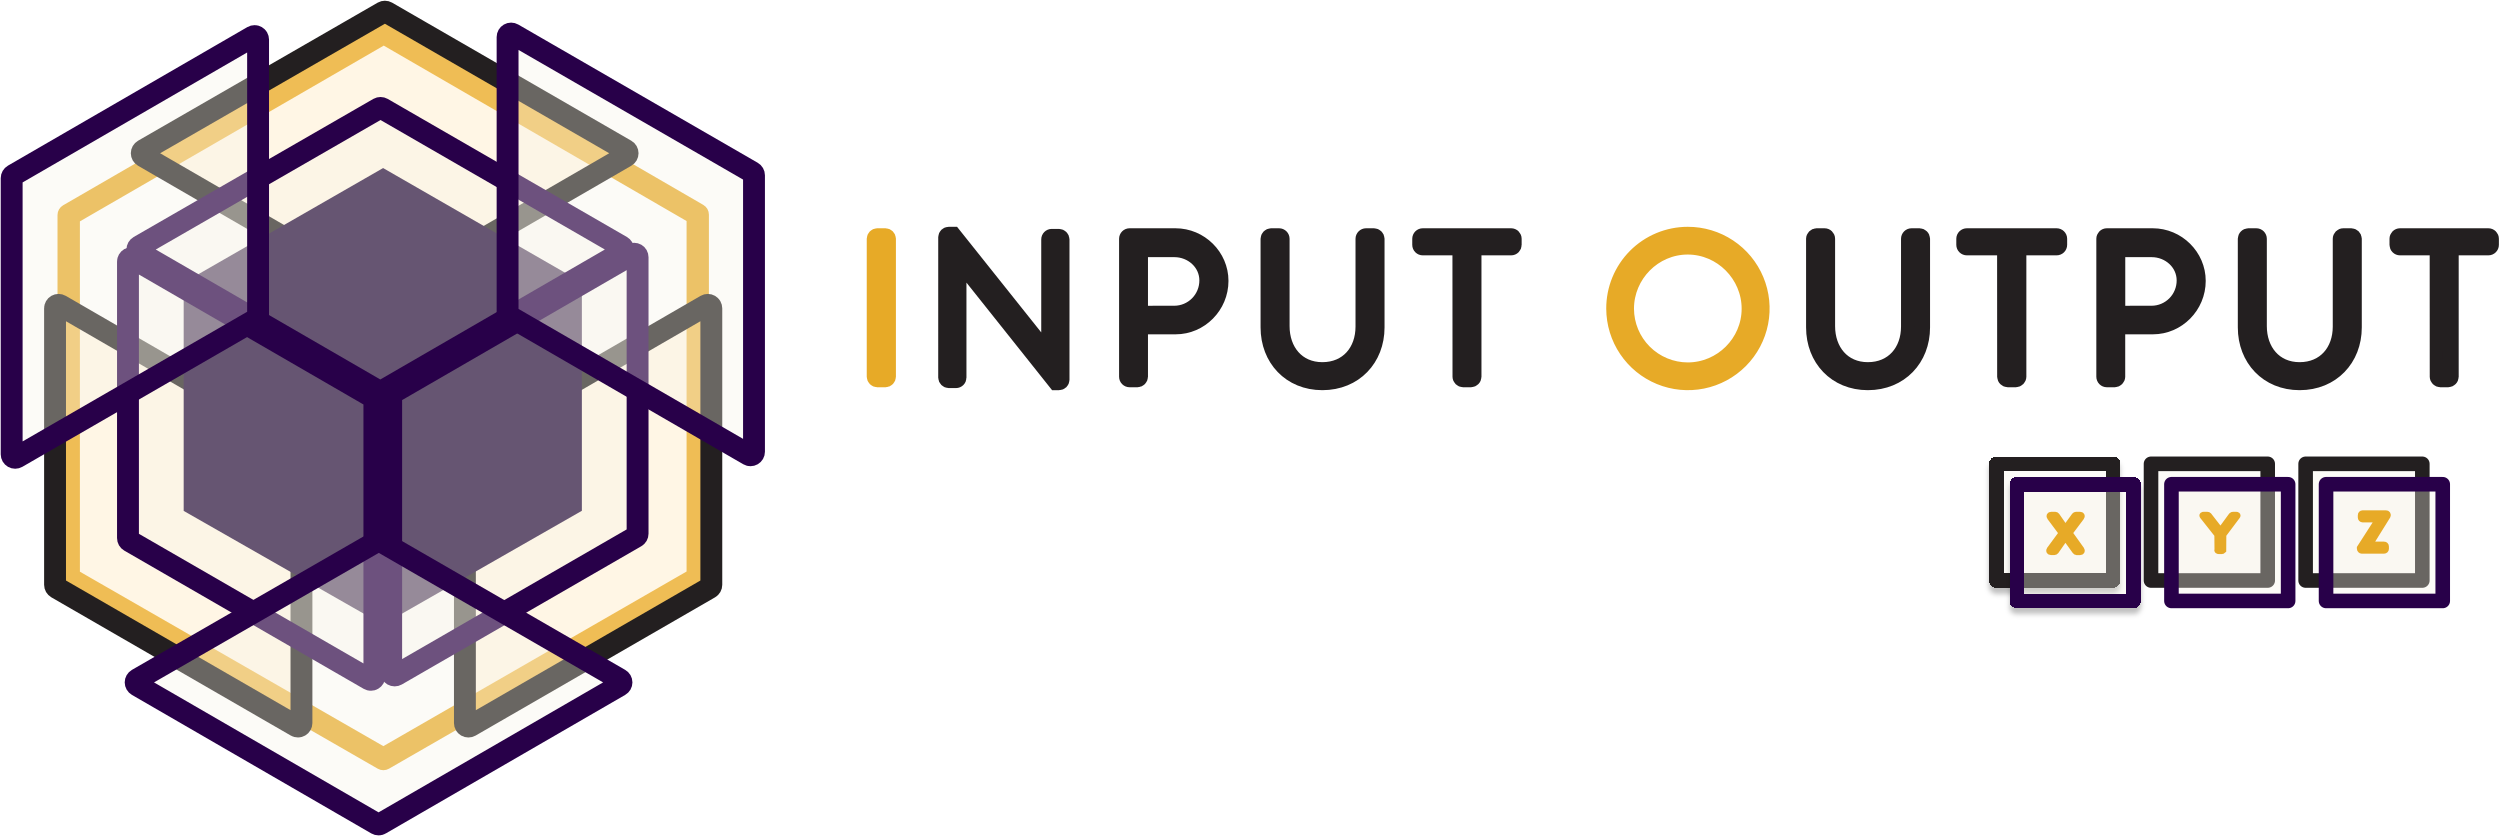
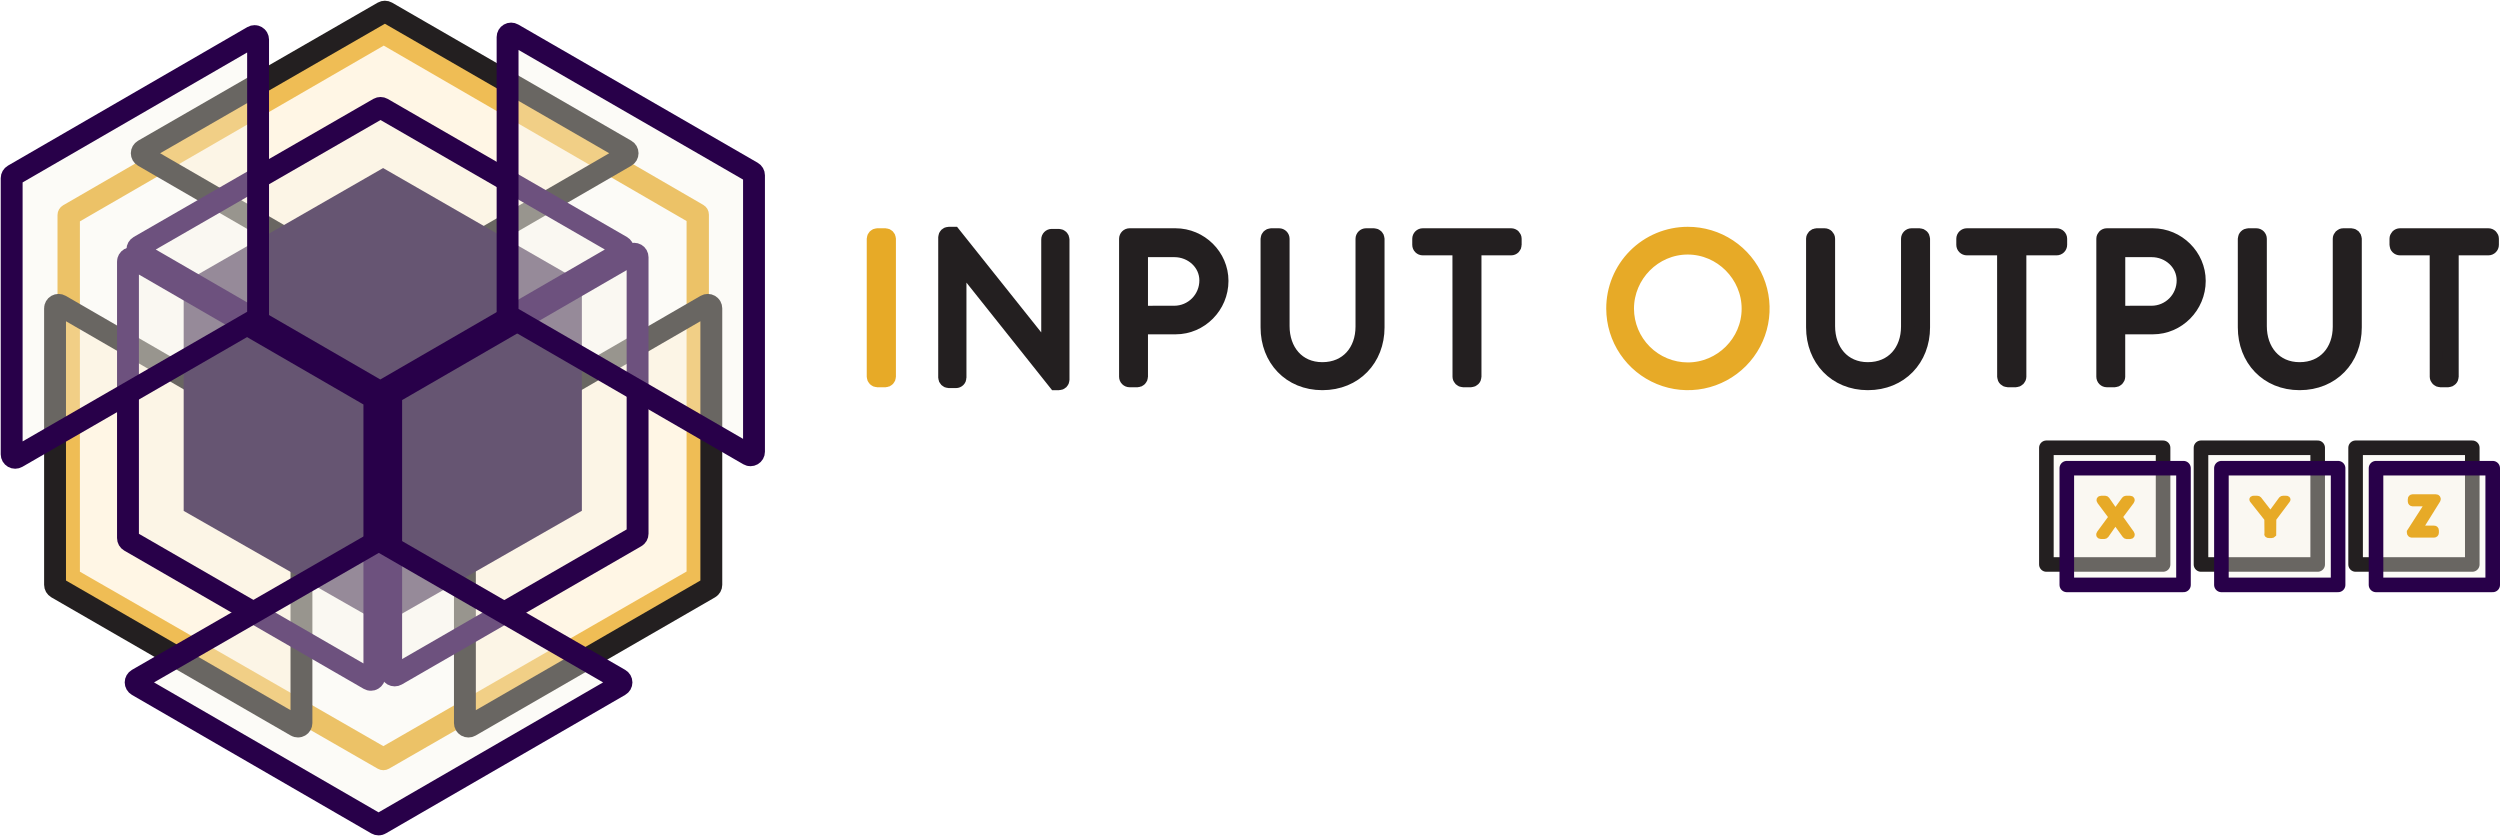
<svg xmlns="http://www.w3.org/2000/svg" width="1714" height="573" viewBox="0 0 1714 573" fill="none">
-   <g filter="url(#filter0_d_54:62)">
-     <path d="M1368.74 318V398H1448.74V318H1368.74Z" fill="#F8F3E9" fill-opacity="0.333" shape-rendering="crispEdges" />
-     <path d="M1368.74 318V398H1448.74V318H1368.74Z" stroke="#231F20" stroke-width="10" stroke-linejoin="round" shape-rendering="crispEdges" />
-   </g>
-   <path d="M1474.74 318V398H1554.74V318H1474.74Z" fill="#F8F3E9" fill-opacity="0.333" stroke="#231F20" stroke-width="10" stroke-linejoin="round" />
-   <path d="M1580.74 318V398H1660.74V318H1580.74Z" fill="#F8F3E9" fill-opacity="0.333" stroke="#231F20" stroke-width="10" stroke-linejoin="round" />
-   <g filter="url(#filter1_d_54:62)">
-     <path d="M1382.74 332V412H1462.74V332H1382.74Z" fill="#F8F3E9" fill-opacity="0.333" shape-rendering="crispEdges" />
-     <path d="M1382.74 332V412H1462.74V332H1382.74Z" stroke="#280049" stroke-width="10" stroke-linejoin="round" shape-rendering="crispEdges" />
-   </g>
-   <path d="M1488.74 332V412H1568.74V332H1488.74Z" fill="#F8F3E9" fill-opacity="0.333" stroke="#280049" stroke-width="10" stroke-linejoin="round" />
-   <path d="M1594.74 332V412H1674.74V332H1594.74Z" fill="#F8F3E9" fill-opacity="0.333" stroke="#280049" stroke-width="10" stroke-linejoin="round" />
+   <path d="M1403 307V387H1483V307H1403Z" fill="#F8F3E9" fill-opacity="0.333" stroke="#231F20" stroke-width="10" stroke-linejoin="round" />
+   <path d="M1509 307V387H1589V307H1509Z" fill="#F8F3E9" fill-opacity="0.333" stroke="#231F20" stroke-width="10" stroke-linejoin="round" />
+   <path d="M1615 307V387H1695V307H1615Z" fill="#F8F3E9" fill-opacity="0.333" stroke="#231F20" stroke-width="10" stroke-linejoin="round" />
+   <path d="M1417 321V401H1497V321H1417Z" fill="#F8F3E9" fill-opacity="0.333" stroke="#280049" stroke-width="10" stroke-linejoin="round" />
+   <path d="M1523 321V401H1603V321H1523Z" fill="#F8F3E9" fill-opacity="0.333" stroke="#280049" stroke-width="10" stroke-linejoin="round" />
+   <path d="M1629 321V401H1709V321H1629Z" fill="#F8F3E9" fill-opacity="0.333" stroke="#280049" stroke-width="10" stroke-linejoin="round" />
+   <path d="M1652.26 364.625L1664.74 345.205V345.016H1654.04C1653.73 345.003 1653.44 344.869 1653.22 344.643C1653.01 344.416 1652.89 344.116 1652.9 343.805V342.215C1652.89 342.061 1652.92 341.906 1652.97 341.761C1653.03 341.616 1653.11 341.483 1653.21 341.37C1653.32 341.257 1653.45 341.167 1653.59 341.104C1653.73 341.042 1653.88 341.008 1654.04 341.006H1670.04C1670.25 340.985 1670.46 341.023 1670.65 341.115C1670.84 341.208 1671 341.351 1671.11 341.53C1671.23 341.708 1671.29 341.914 1671.29 342.125C1671.29 342.337 1671.24 342.544 1671.13 342.726L1658.97 362.266V362.465H1668.77C1668.93 362.458 1669.09 362.485 1669.24 362.542C1669.39 362.6 1669.52 362.688 1669.64 362.801C1669.75 362.913 1669.84 363.048 1669.9 363.197C1669.96 363.346 1669.99 363.506 1669.98 363.666V365.266C1669.98 365.586 1669.85 365.894 1669.63 366.121C1669.4 366.348 1669.09 366.476 1668.77 366.476H1653.49C1653.17 366.463 1652.87 366.332 1652.65 366.107C1652.42 365.883 1652.29 365.582 1652.28 365.266L1652.26 364.625Z" fill="#E7AA27" stroke="#E7AA27" stroke-width="4.25" stroke-miterlimit="10" />
+   <path d="M1447.86 354.47L1439.78 343.65C1439.14 342.82 1439.52 342 1440.61 342H1443.28C1443.47 342.005 1443.66 342.053 1443.84 342.142C1444.01 342.23 1444.16 342.356 1444.28 342.51L1450.28 351.16H1450.34L1456.64 342.51C1456.76 342.357 1456.91 342.232 1457.08 342.143C1457.25 342.055 1457.44 342.006 1457.64 342H1460.32C1461.4 342 1461.78 342.82 1461.14 343.65L1453.06 354.41L1461.21 365.81C1461.78 366.63 1461.4 367.46 1460.38 367.46H1458.02C1457.83 367.436 1457.65 367.373 1457.48 367.275C1457.32 367.177 1457.18 367.046 1457.07 366.89L1450.32 357.53H1450.26L1443.73 366.91C1443.61 367.063 1443.46 367.188 1443.28 367.276C1443.11 367.364 1442.92 367.413 1442.73 367.42H1440.37C1439.29 367.42 1438.97 366.59 1439.54 365.77L1447.86 354.47Z" fill="#E7AA27" stroke="#E7AA27" stroke-width="4.25" stroke-miterlimit="10" />
+   <path d="M1544.39 342.752C1544.06 342.312 1544.39 342.002 1545.21 342.002H1547.61C1547.78 341.992 1547.95 342.021 1548.11 342.087C1548.27 342.153 1548.41 342.254 1548.53 342.382L1556.61 352.802H1556.66L1564.3 342.382C1564.41 342.258 1564.56 342.16 1564.72 342.095C1564.87 342.029 1565.04 341.998 1565.22 342.002H1567.3C1568.11 342.002 1568.5 342.342 1568.11 342.792L1558.51 355.592L1558.44 366.352C1558.32 366.476 1558.17 366.576 1558.01 366.644C1557.85 366.713 1557.68 366.75 1557.51 366.752H1555.51C1554.69 366.752 1554.26 366.382 1554.64 365.902L1554.55 355.602L1544.39 342.752Z" fill="#E7AA27" stroke="#E7AA27" stroke-width="4.25" stroke-miterlimit="10" />
  <path d="M598.74 163.71C598.764 162.999 599.053 162.323 599.55 161.82C600.047 161.317 600.714 161.024 601.416 161H607.064C607.766 161.024 608.434 161.317 608.931 161.82C609.427 162.323 609.717 162.999 609.74 163.71V258.282C609.717 258.994 609.428 259.671 608.931 260.175C608.434 260.68 607.767 260.974 607.064 261H601.416C600.713 260.974 600.046 260.68 599.549 260.175C599.053 259.671 598.764 258.994 598.74 258.282V163.71Z" fill="#E7AA27" stroke="#E7AA27" stroke-width="9" stroke-miterlimit="10" />
  <path d="M647.747 162.561C647.781 161.866 648.081 161.211 648.584 160.734C649.086 160.257 649.753 159.994 650.444 160H653.991L718.092 240.401H718.375V164.148C718.377 163.428 718.663 162.737 719.17 162.229C719.677 161.72 720.363 161.434 721.079 161.434H726.036C726.745 161.458 727.418 161.751 727.92 162.255C728.422 162.759 728.715 163.435 728.74 164.148V260.425C728.712 261.124 728.413 261.784 727.908 262.265C727.403 262.746 726.732 263.01 726.036 263H723.478L658.243 181.062H658.098V258.852C658.099 259.209 658.03 259.562 657.895 259.893C657.76 260.223 657.561 260.523 657.311 260.776C657.06 261.028 656.762 261.229 656.435 261.366C656.107 261.503 655.756 261.573 655.401 261.573H650.444C649.734 261.549 649.06 261.255 648.558 260.75C648.056 260.244 647.764 259.566 647.74 258.852L647.747 162.561Z" fill="#231F20" stroke="#231F20" stroke-width="9" stroke-miterlimit="10" />
  <path d="M771.74 163.71C771.74 163.354 771.81 163.002 771.946 162.673C772.081 162.344 772.28 162.046 772.531 161.794C772.781 161.542 773.079 161.343 773.406 161.206C773.734 161.07 774.085 161 774.439 161H805.871C823.373 161 837.74 175.283 837.74 192.568C837.74 210.284 823.373 224.713 806.017 224.713H782.55V258.282C782.526 258.996 782.234 259.673 781.731 260.178C781.229 260.682 780.554 260.976 779.844 261H774.439C774.084 261 773.732 260.93 773.405 260.793C773.077 260.656 772.779 260.456 772.528 260.204C772.277 259.951 772.079 259.651 771.944 259.322C771.808 258.992 771.739 258.639 771.74 258.282V163.71ZM805.166 214.12C810.915 214.089 816.418 211.771 820.47 207.674C824.522 203.578 826.793 198.035 826.785 192.261C826.785 180.689 816.827 171.805 805.166 171.805H782.55V214.141L805.166 214.12Z" fill="#231F20" stroke="#231F20" stroke-width="9" stroke-miterlimit="10" />
  <path d="M868.74 163.726C868.764 163.01 869.058 162.331 869.563 161.825C870.069 161.319 870.747 161.024 871.461 161H876.91C877.632 161 878.325 161.287 878.837 161.798C879.348 162.309 879.636 163.002 879.638 163.726V223.634C879.638 240.018 889.818 252.802 906.597 252.802C923.516 252.802 933.842 240.312 933.842 223.928V163.726C933.844 163.002 934.132 162.309 934.644 161.798C935.155 161.287 935.848 161 936.57 161H942.019C942.733 161.024 943.412 161.319 943.917 161.825C944.422 162.331 944.716 163.01 944.74 163.726V224.501C944.74 246.337 929.259 263 906.605 263C884.09 263 868.748 246.337 868.748 224.501L868.74 163.726Z" fill="#231F20" stroke="#231F20" stroke-width="9" stroke-miterlimit="10" />
  <path d="M1000.29 170.57H975.458C975.101 170.571 974.747 170.502 974.417 170.366C974.087 170.229 973.787 170.029 973.534 169.777C973.282 169.524 973.081 169.224 972.945 168.894C972.809 168.564 972.739 168.21 972.74 167.853V163.71C972.74 163.354 972.811 163.001 972.947 162.671C973.084 162.342 973.284 162.043 973.537 161.791C973.789 161.54 974.089 161.34 974.418 161.204C974.748 161.068 975.101 160.999 975.458 161H1036.03C1036.75 161 1037.44 161.286 1037.95 161.794C1038.45 162.302 1038.74 162.992 1038.74 163.71V167.853C1038.74 168.209 1038.67 168.563 1038.54 168.892C1038.4 169.222 1038.2 169.522 1037.95 169.774C1037.7 170.026 1037.4 170.227 1037.07 170.363C1036.74 170.5 1036.39 170.57 1036.03 170.57H1011.19V258.282C1011.17 258.994 1010.88 259.671 1010.37 260.175C1009.87 260.68 1009.2 260.974 1008.48 261H1003.06C1002.34 260.976 1001.67 260.682 1001.16 260.178C1000.66 259.673 1000.36 258.996 1000.34 258.282L1000.29 170.57Z" fill="#231F20" stroke="#231F20" stroke-width="9" stroke-miterlimit="10" />
  <path d="M1157.09 160C1167.28 159.971 1177.25 162.964 1185.73 168.599C1194.22 174.234 1200.84 182.259 1204.76 191.658C1208.69 201.058 1209.74 211.411 1207.78 221.406C1205.82 231.402 1200.94 240.592 1193.76 247.815C1186.57 255.038 1177.41 259.968 1167.43 261.983C1157.44 263.997 1147.08 263.006 1137.66 259.134C1128.24 255.261 1120.18 248.682 1114.5 240.228C1108.82 231.774 1105.77 221.825 1105.74 211.639C1105.71 204.873 1107.01 198.167 1109.58 191.906C1112.15 185.645 1115.92 179.953 1120.69 175.155C1125.46 170.357 1131.14 166.549 1137.38 163.948C1143.63 161.348 1150.33 160.006 1157.09 160V160ZM1157.09 252.978C1179.84 252.978 1198.57 234.383 1198.57 211.639C1198.57 188.896 1179.84 170.015 1157.09 170.015C1134.35 170.015 1115.76 188.896 1115.76 211.639C1115.78 222.594 1120.15 233.092 1127.9 240.838C1135.64 248.585 1146.14 252.949 1157.09 252.978V252.978Z" fill="#E7AA27" stroke="#E7AA27" stroke-width="9" stroke-miterlimit="10" />
  <path d="M1242.74 163.726C1242.76 163.01 1243.06 162.331 1243.56 161.825C1244.07 161.319 1244.75 161.024 1245.46 161H1250.91C1251.27 160.999 1251.62 161.069 1251.95 161.205C1252.28 161.342 1252.58 161.543 1252.84 161.796C1253.09 162.049 1253.29 162.35 1253.43 162.681C1253.57 163.012 1253.64 163.367 1253.64 163.726V223.634C1253.64 240.018 1263.82 252.802 1280.59 252.802C1297.52 252.802 1307.84 240.312 1307.84 223.928V163.726C1307.84 163.002 1308.13 162.309 1308.64 161.798C1309.15 161.287 1309.84 161 1310.56 161H1316.01C1316.73 161.024 1317.41 161.318 1317.91 161.824C1318.42 162.33 1318.71 163.01 1318.74 163.726V224.501C1318.74 246.337 1303.25 263 1280.61 263C1258.1 263 1242.75 246.337 1242.75 224.501L1242.74 163.726Z" fill="#231F20" stroke="#231F20" stroke-width="9" stroke-miterlimit="10" />
  <path d="M1373.71 170.57H1348.5C1347.77 170.57 1347.07 170.284 1346.55 169.774C1346.03 169.265 1345.74 168.574 1345.74 167.853V163.71C1345.74 162.991 1346.03 162.302 1346.55 161.793C1347.07 161.285 1347.77 161 1348.5 161H1409.99C1410.72 161 1411.42 161.286 1411.93 161.794C1412.45 162.302 1412.74 162.992 1412.74 163.71V167.853C1412.74 168.209 1412.67 168.563 1412.53 168.892C1412.4 169.222 1412.19 169.522 1411.94 169.774C1411.68 170.026 1411.38 170.227 1411.04 170.363C1410.71 170.5 1410.35 170.57 1409.99 170.57H1384.77V258.282C1384.75 258.994 1384.45 259.671 1383.94 260.175C1383.43 260.68 1382.74 260.974 1382.02 261H1376.51C1375.79 260.976 1375.1 260.682 1374.59 260.178C1374.07 259.673 1373.78 258.996 1373.75 258.282L1373.71 170.57Z" fill="#231F20" stroke="#231F20" stroke-width="9" stroke-miterlimit="10" />
  <path d="M1441.74 163.71C1441.74 162.991 1442.03 162.302 1442.54 161.793C1443.04 161.285 1443.73 161 1444.45 161H1475.88C1493.34 161 1507.74 175.283 1507.74 192.568C1507.74 210.284 1493.37 224.713 1476.02 224.713H1452.55V258.282C1452.53 258.994 1452.23 259.671 1451.73 260.175C1451.23 260.68 1450.56 260.974 1449.85 261H1444.45C1444.09 261 1443.74 260.93 1443.41 260.793C1443.08 260.657 1442.78 260.456 1442.53 260.204C1442.28 259.952 1442.08 259.652 1441.95 259.322C1441.81 258.993 1441.74 258.639 1441.74 258.282V163.71ZM1475.2 214.12C1480.95 214.089 1486.45 211.771 1490.51 207.674C1494.56 203.578 1496.83 198.035 1496.82 192.261C1496.82 180.689 1486.86 171.805 1475.2 171.805H1452.58V214.141L1475.2 214.12Z" fill="#231F20" stroke="#231F20" stroke-width="9" stroke-miterlimit="10" />
  <path d="M1538.74 163.726C1538.77 163.01 1539.06 162.33 1539.57 161.824C1540.07 161.318 1540.75 161.024 1541.47 161H1546.92C1547.64 161 1548.33 161.287 1548.84 161.798C1549.35 162.309 1549.64 163.002 1549.64 163.726V223.634C1549.64 240.018 1559.82 252.802 1576.6 252.802C1593.52 252.802 1603.84 240.312 1603.84 223.928V163.726C1603.84 163.367 1603.91 163.012 1604.05 162.681C1604.19 162.35 1604.39 162.049 1604.64 161.796C1604.9 161.543 1605.2 161.342 1605.53 161.205C1605.86 161.069 1606.21 160.999 1606.57 161H1612.02C1612.73 161.024 1613.41 161.319 1613.92 161.825C1614.42 162.331 1614.72 163.01 1614.74 163.726V224.501C1614.74 246.337 1599.25 263 1576.61 263C1554.1 263 1538.75 246.337 1538.75 224.501L1538.74 163.726Z" fill="#231F20" stroke="#231F20" stroke-width="9" stroke-miterlimit="10" />
  <path d="M1670.29 170.57H1645.45C1645.09 170.57 1644.74 170.5 1644.41 170.363C1644.08 170.227 1643.78 170.026 1643.53 169.774C1643.28 169.522 1643.08 169.222 1642.94 168.892C1642.81 168.563 1642.74 168.209 1642.74 167.853V163.71C1642.74 162.992 1643.03 162.302 1643.53 161.794C1644.04 161.286 1644.73 161 1645.45 161H1706.02C1706.74 161 1707.43 161.285 1707.94 161.793C1708.45 162.302 1708.74 162.991 1708.74 163.71V167.853C1708.74 168.574 1708.45 169.265 1707.94 169.774C1707.43 170.284 1706.74 170.57 1706.02 170.57H1681.18V258.282C1681.16 258.996 1680.87 259.673 1680.36 260.178C1679.86 260.682 1679.18 260.976 1678.47 261H1673.04C1672.33 260.974 1671.65 260.68 1671.15 260.175C1670.64 259.671 1670.35 258.994 1670.33 258.282L1670.29 170.57Z" fill="#231F20" stroke="#231F20" stroke-width="9" stroke-miterlimit="10" />
  <path d="M262.83 523.555C262.275 523.556 261.731 523.411 261.25 523.135L45.53 399.135C45.045 398.858 44.642 398.458 44.361 397.975C44.08 397.492 43.931 396.944 43.93 396.385V147.385C43.932 146.829 44.08 146.284 44.359 145.803C44.638 145.323 45.038 144.923 45.52 144.645L261.52 19.645C262.003 19.365 262.551 19.218 263.11 19.218C263.668 19.218 264.217 19.365 264.7 19.645L479.95 144.385C480.431 144.665 480.831 145.066 481.108 145.549C481.386 146.031 481.531 146.579 481.53 147.135V396.285C481.53 396.843 481.383 397.391 481.104 397.874C480.825 398.357 480.423 398.757 479.94 399.035L264.41 523.135C263.929 523.411 263.384 523.556 262.83 523.555V523.555ZM50.28 394.555L262.83 516.745L475.22 394.425V148.955L263.09 26.065L50.28 149.185V394.555Z" fill="#E7AA27" stroke="#E7AA27" stroke-width="9" stroke-miterlimit="10" />
  <path d="M319.94 497.812C319.577 497.602 319.274 497.3 319.064 496.937C318.853 496.574 318.742 496.162 318.74 495.742V306.392C318.74 305.971 318.85 305.559 319.061 305.195C319.272 304.831 319.575 304.53 319.94 304.322L484.09 209.322C484.453 209.111 484.866 209 485.285 209C485.705 209 486.117 209.111 486.48 209.322C486.845 209.533 487.147 209.837 487.358 210.202C487.568 210.567 487.679 210.98 487.68 211.402V400.962C487.681 401.383 487.571 401.798 487.36 402.163C487.15 402.529 486.846 402.832 486.48 403.042L322.33 497.812C321.967 498.021 321.555 498.132 321.135 498.132C320.716 498.132 320.304 498.021 319.94 497.812V497.812Z" fill="#FFE5B1" fill-opacity="0.333" stroke="#231F20" stroke-width="15" stroke-miterlimit="10" />
  <path d="M204.29 498.112C203.869 498.116 203.454 498.005 203.09 497.792L38.94 403.022C38.575 402.812 38.271 402.509 38.06 402.143C37.849 401.778 37.739 401.364 37.74 400.942V211.402C37.741 210.98 37.852 210.567 38.063 210.202C38.273 209.837 38.576 209.533 38.94 209.322C39.303 209.111 39.715 209 40.135 209C40.555 209 40.967 209.111 41.33 209.322L205.49 304.322C205.853 304.532 206.153 304.834 206.362 305.198C206.571 305.561 206.681 305.973 206.68 306.392V495.722C206.679 496.142 206.567 496.554 206.357 496.917C206.146 497.28 205.844 497.582 205.48 497.792C205.12 498.004 204.709 498.115 204.29 498.112V498.112Z" fill="#FFE5B1" fill-opacity="0.333" stroke="#231F20" stroke-width="15" stroke-miterlimit="10" />
  <path d="M263.73 202.456C263.308 202.458 262.894 202.348 262.53 202.136L98.38 107.136C98.016 106.925 97.715 106.622 97.505 106.258C97.296 105.893 97.186 105.481 97.186 105.061C97.186 104.641 97.296 104.228 97.505 103.864C97.715 103.5 98.016 103.197 98.38 102.986L262.69 8.316C263.054 8.109 263.466 8 263.885 8C264.304 8 264.715 8.109 265.08 8.316L429.08 102.986C429.445 103.195 429.749 103.497 429.961 103.861C430.172 104.226 430.284 104.639 430.284 105.061C430.284 105.482 430.172 105.896 429.961 106.26C429.749 106.625 429.445 106.927 429.08 107.136L264.93 202.136C264.566 202.349 264.151 202.46 263.73 202.456Z" fill="#FFE5B1" fill-opacity="0.333" stroke="#231F20" stroke-width="15" stroke-miterlimit="10" />
  <path d="M125.93 350.272L262.49 428.218L398.93 350.195V193.609L262.661 115.218L125.93 193.764V350.272Z" fill="#1E0638" />
  <path d="M254.29 466.085C253.869 466.09 253.454 465.979 253.09 465.765L88.94 370.995C88.575 370.785 88.271 370.482 88.06 370.117C87.849 369.752 87.739 369.337 87.74 368.915V179.375C87.741 178.954 87.852 178.54 88.063 178.175C88.273 177.81 88.576 177.507 88.94 177.295C89.303 177.085 89.716 176.974 90.135 176.974C90.555 176.974 90.967 177.085 91.33 177.295L255.49 272.295C255.853 272.506 256.153 272.808 256.362 273.171C256.571 273.534 256.681 273.946 256.68 274.365V463.695C256.679 464.115 256.567 464.527 256.357 464.891C256.146 465.254 255.844 465.555 255.48 465.765C255.12 465.978 254.709 466.088 254.29 466.085V466.085Z" fill="#F8F3E9" fill-opacity="0.333" stroke="#280049" stroke-width="15" stroke-miterlimit="10" />
  <path d="M269.389 462.766C269.026 462.556 268.724 462.254 268.513 461.891C268.303 461.528 268.191 461.116 268.189 460.696V271.346C268.189 270.926 268.3 270.513 268.51 270.149C268.721 269.785 269.024 269.484 269.389 269.276L433.539 174.276C433.902 174.065 434.315 173.954 434.734 173.954C435.154 173.954 435.566 174.065 435.929 174.276C436.294 174.487 436.596 174.791 436.807 175.156C437.018 175.521 437.129 175.934 437.129 176.356V365.916C437.131 366.338 437.02 366.752 436.81 367.117C436.599 367.483 436.295 367.786 435.929 367.996L271.779 462.766C271.416 462.976 271.004 463.086 270.584 463.086C270.165 463.086 269.753 462.976 269.389 462.766V462.766Z" fill="#F8F3E9" fill-opacity="0.333" stroke="#280049" stroke-width="15" stroke-miterlimit="10" />
  <path d="M260.73 268.456C260.308 268.458 259.894 268.348 259.53 268.136L95.38 173.136C95.016 172.925 94.715 172.622 94.505 172.258C94.296 171.893 94.186 171.481 94.186 171.061C94.186 170.641 94.296 170.228 94.505 169.864C94.715 169.5 95.016 169.197 95.38 168.986L259.69 74.316C260.054 74.109 260.466 74 260.885 74C261.304 74 261.715 74.109 262.08 74.316L426.08 168.986C426.445 169.195 426.749 169.497 426.961 169.861C427.172 170.226 427.284 170.639 427.284 171.061C427.284 171.482 427.172 171.896 426.961 172.26C426.749 172.625 426.445 172.927 426.08 173.136L261.93 268.136C261.566 268.349 261.151 268.46 260.73 268.456Z" fill="#F8F3E9" fill-opacity="0.333" stroke="#280049" stroke-width="15" stroke-miterlimit="10" />
  <path d="M259.54 565.238C259.119 565.241 258.704 565.13 258.34 564.918L94.19 469.918C93.827 469.707 93.525 469.404 93.316 469.04C93.106 468.676 92.996 468.263 92.996 467.843C92.996 467.423 93.106 467.01 93.316 466.646C93.525 466.282 93.827 465.979 94.19 465.768L258.5 371.098C258.864 370.891 259.276 370.782 259.695 370.782C260.114 370.782 260.526 370.891 260.89 371.098L424.89 465.768C425.256 465.977 425.56 466.279 425.771 466.643C425.983 467.008 426.094 467.422 426.094 467.843C426.094 468.264 425.983 468.678 425.771 469.042C425.56 469.407 425.256 469.709 424.89 469.918L260.74 564.918C260.377 565.132 259.962 565.242 259.54 565.238Z" fill="#F8F3E9" fill-opacity="0.333" stroke="#280049" stroke-width="15" stroke-miterlimit="10" />
  <path d="M9.2 313.548C8.836 313.338 8.534 313.036 8.324 312.673C8.113 312.31 8.001 311.897 8 311.478V122.128C7.999 121.707 8.11 121.294 8.321 120.931C8.532 120.567 8.835 120.266 9.2 120.058L173.35 25.058C173.713 24.847 174.125 24.736 174.545 24.736C174.965 24.736 175.377 24.847 175.74 25.058C176.104 25.269 176.407 25.573 176.618 25.937C176.828 26.302 176.939 26.716 176.94 27.138V216.698C176.941 217.119 176.831 217.534 176.62 217.899C176.409 218.265 176.106 218.568 175.74 218.778L11.59 313.548C11.227 313.757 10.815 313.868 10.395 313.868C9.975 313.868 9.563 313.757 9.2 313.548V313.548Z" fill="#F8F3E9" fill-opacity="0.333" stroke="#280049" stroke-width="15" stroke-miterlimit="10" />
  <path d="M349.2 23.32C348.836 23.53 348.534 23.832 348.324 24.195C348.113 24.558 348.001 24.97 348 25.39V214.74C347.999 215.16 348.11 215.573 348.321 215.937C348.532 216.3 348.835 216.602 349.2 216.81L513.35 311.81C513.713 312.021 514.125 312.132 514.545 312.132C514.965 312.132 515.377 312.021 515.74 311.81C516.104 311.599 516.407 311.295 516.618 310.93C516.828 310.565 516.939 310.151 516.94 309.73V120.17C516.941 119.748 516.831 119.334 516.62 118.968C516.409 118.603 516.106 118.3 515.74 118.09L351.59 23.32C351.227 23.11 350.815 23 350.395 23C349.975 23 349.563 23.11 349.2 23.32V23.32Z" fill="#F8F3E9" fill-opacity="0.333" stroke="#280049" stroke-width="15" stroke-miterlimit="10" />
-   <path d="M1618 375.625L1630.48 356.205V356.016H1619.78C1619.47 356.003 1619.18 355.869 1618.96 355.643C1618.75 355.416 1618.63 355.116 1618.64 354.805V353.215C1618.63 353.061 1618.66 352.906 1618.71 352.761C1618.77 352.616 1618.85 352.483 1618.95 352.37C1619.06 352.257 1619.19 352.167 1619.33 352.104C1619.47 352.042 1619.63 352.008 1619.78 352.006H1635.78C1635.99 351.985 1636.2 352.023 1636.39 352.115C1636.58 352.208 1636.74 352.351 1636.85 352.53C1636.97 352.708 1637.03 352.914 1637.03 353.125C1637.03 353.337 1636.98 353.544 1636.87 353.726L1624.71 373.266V373.465H1634.51C1634.67 373.458 1634.83 373.485 1634.98 373.542C1635.13 373.6 1635.26 373.688 1635.38 373.801C1635.49 373.913 1635.58 374.048 1635.64 374.197C1635.7 374.346 1635.73 374.506 1635.72 374.666V376.266C1635.72 376.586 1635.59 376.894 1635.37 377.121C1635.14 377.348 1634.83 377.476 1634.51 377.476H1619.23C1618.91 377.463 1618.61 377.332 1618.39 377.107C1618.16 376.883 1618.03 376.582 1618.02 376.266L1618 375.625Z" fill="#E7AA27" stroke="#E7AA27" stroke-width="4.25" stroke-miterlimit="10" />
-   <path d="M1413.6 365.47L1405.52 354.65C1404.88 353.82 1405.26 353 1406.35 353H1409.02C1409.21 353.005 1409.4 353.053 1409.58 353.142C1409.75 353.23 1409.9 353.356 1410.02 353.51L1416.02 362.16H1416.08L1422.38 353.51C1422.5 353.357 1422.65 353.232 1422.82 353.143C1422.99 353.055 1423.18 353.006 1423.38 353H1426.06C1427.14 353 1427.52 353.82 1426.88 354.65L1418.8 365.41L1426.95 376.81C1427.52 377.63 1427.14 378.46 1426.12 378.46H1423.76C1423.57 378.436 1423.39 378.373 1423.22 378.275C1423.06 378.177 1422.92 378.046 1422.81 377.89L1416.06 368.53H1416L1409.47 377.91C1409.35 378.063 1409.2 378.188 1409.02 378.276C1408.85 378.364 1408.66 378.413 1408.47 378.42H1406.11C1405.03 378.42 1404.71 377.59 1405.28 376.77L1413.6 365.47Z" fill="#E7AA27" stroke="#E7AA27" stroke-width="4.25" stroke-miterlimit="10" />
-   <path d="M1510.13 353.752C1509.8 353.312 1510.13 353.002 1510.95 353.002H1513.35C1513.52 352.992 1513.69 353.021 1513.85 353.087C1514.01 353.153 1514.15 353.254 1514.27 353.382L1522.35 363.802H1522.4L1530.04 353.382C1530.15 353.258 1530.3 353.16 1530.46 353.095C1530.61 353.029 1530.79 352.998 1530.96 353.002H1533.04C1533.85 353.002 1534.24 353.342 1533.85 353.792L1524.25 366.592L1524.18 377.352C1524.06 377.476 1523.91 377.576 1523.75 377.644C1523.59 377.713 1523.42 377.75 1523.25 377.752H1521.25C1520.43 377.752 1520 377.382 1520.38 376.902L1520.29 366.602L1510.13 353.752Z" fill="#E7AA27" stroke="#E7AA27" stroke-width="4.25" stroke-miterlimit="10" />
-   <defs>
-     <filter id="filter0_d_54:62" x="1359.74" y="313" width="98" height="98" filterUnits="userSpaceOnUse" color-interpolation-filters="sRGB">
-       <feFlood flood-opacity="0" result="BackgroundImageFix" />
-       <feColorMatrix in="SourceAlpha" type="matrix" values="0 0 0 0 0 0 0 0 0 0 0 0 0 0 0 0 0 0 127 0" result="hardAlpha" />
-       <feOffset dy="4" />
-       <feGaussianBlur stdDeviation="2" />
-       <feComposite in2="hardAlpha" operator="out" />
-       <feColorMatrix type="matrix" values="0 0 0 0 0 0 0 0 0 0 0 0 0 0 0 0 0 0 0.25 0" />
-       <feBlend mode="normal" in2="BackgroundImageFix" result="effect1_dropShadow_54:62" />
-       <feBlend mode="normal" in="SourceGraphic" in2="effect1_dropShadow_54:62" result="shape" />
-     </filter>
-     <filter id="filter1_d_54:62" x="1373.74" y="327" width="98" height="98" filterUnits="userSpaceOnUse" color-interpolation-filters="sRGB">
-       <feFlood flood-opacity="0" result="BackgroundImageFix" />
-       <feColorMatrix in="SourceAlpha" type="matrix" values="0 0 0 0 0 0 0 0 0 0 0 0 0 0 0 0 0 0 127 0" result="hardAlpha" />
-       <feOffset dy="4" />
-       <feGaussianBlur stdDeviation="2" />
-       <feComposite in2="hardAlpha" operator="out" />
-       <feColorMatrix type="matrix" values="0 0 0 0 0 0 0 0 0 0 0 0 0 0 0 0 0 0 0.25 0" />
-       <feBlend mode="normal" in2="BackgroundImageFix" result="effect1_dropShadow_54:62" />
-       <feBlend mode="normal" in="SourceGraphic" in2="effect1_dropShadow_54:62" result="shape" />
-     </filter>
-   </defs>
</svg>
